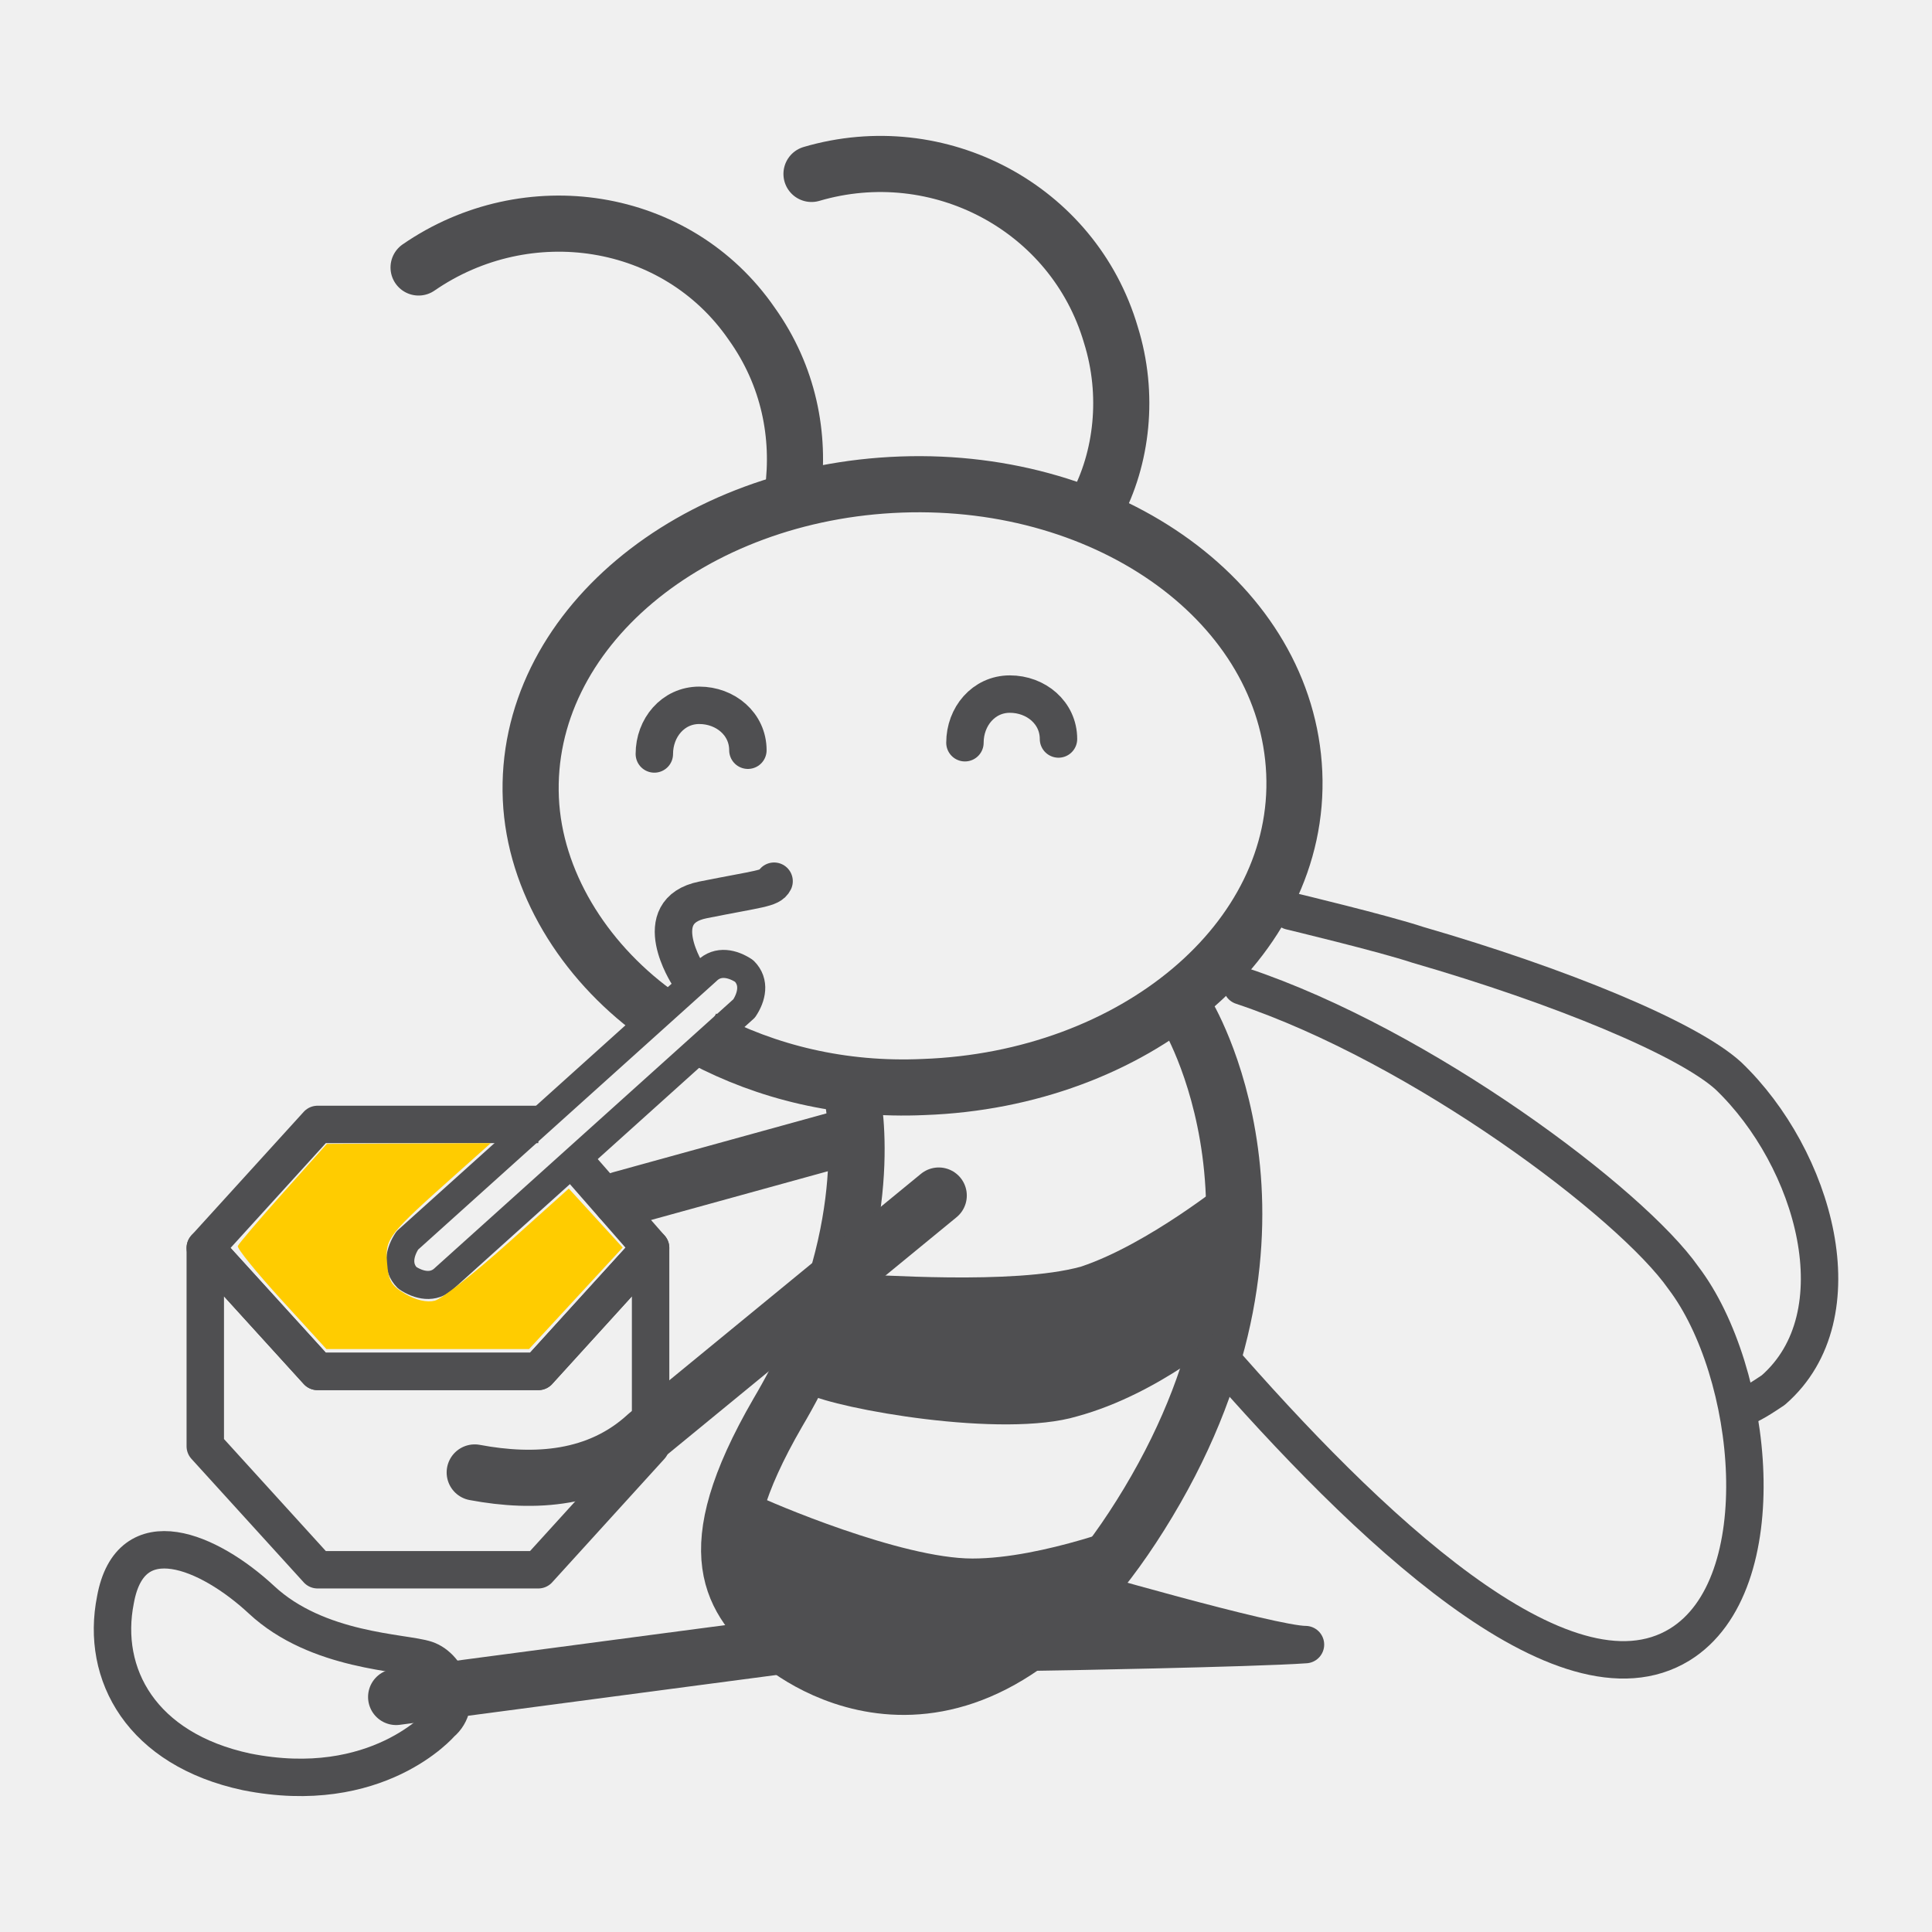
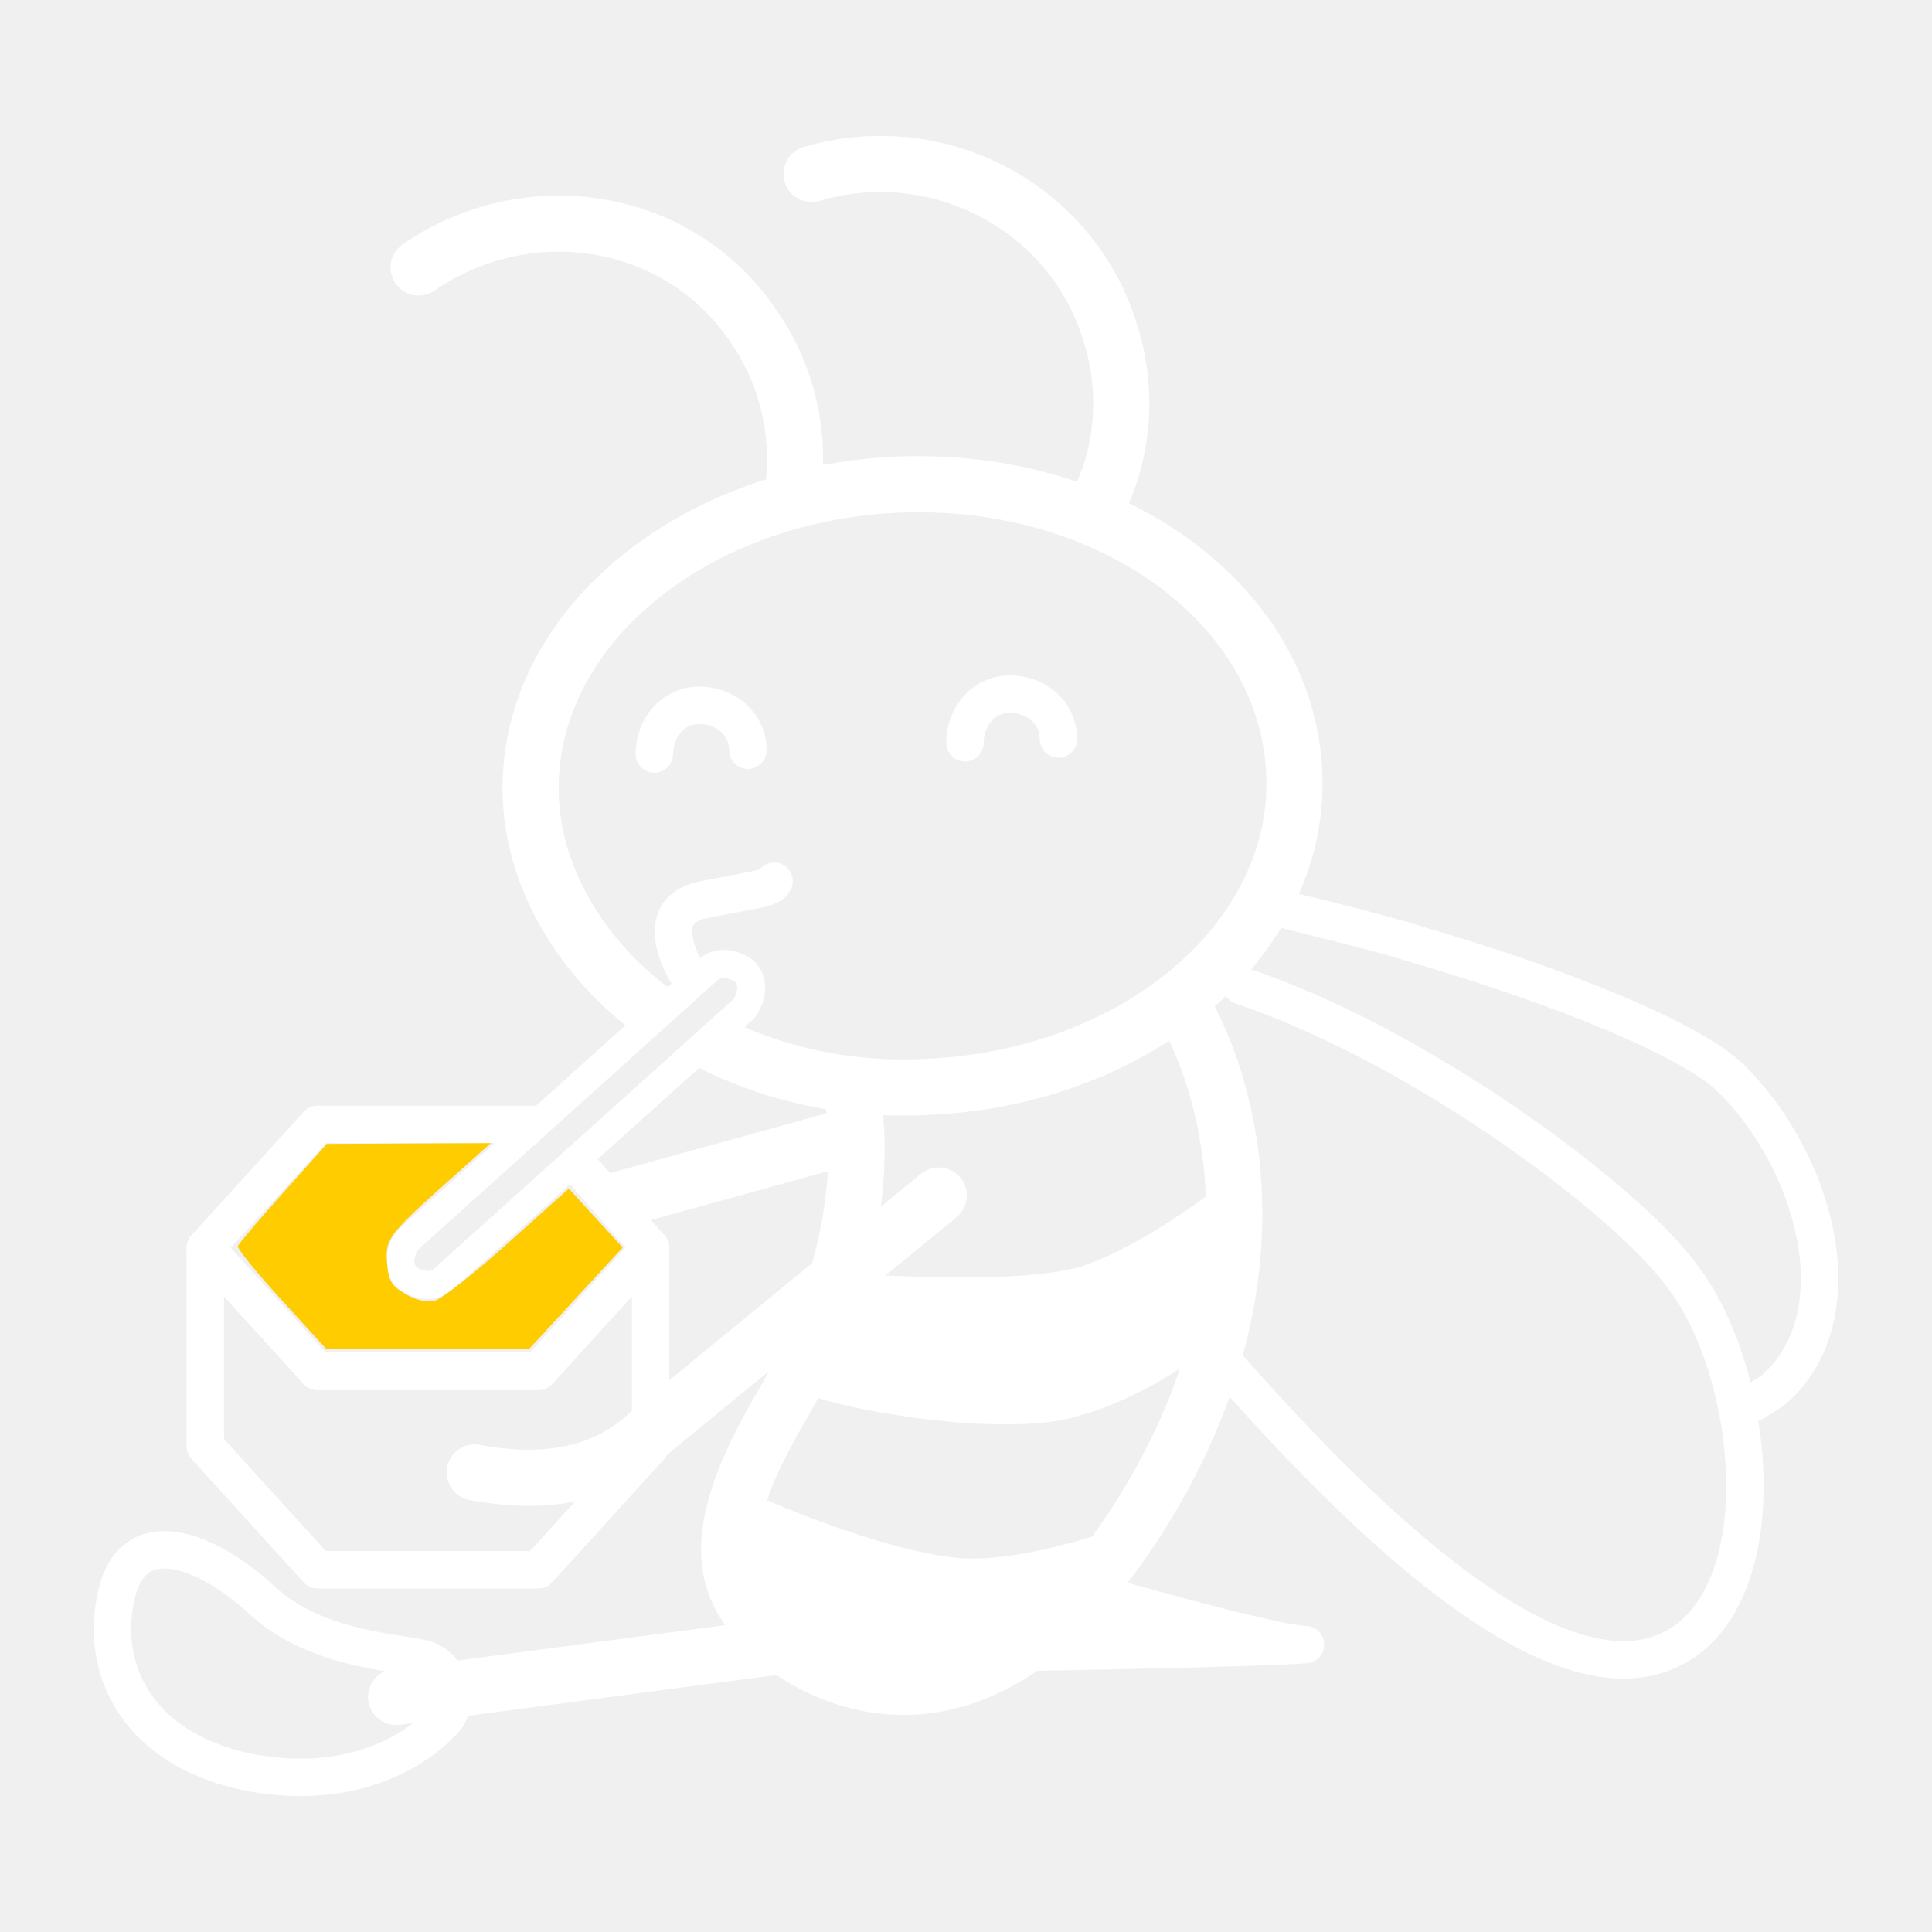
<svg xmlns="http://www.w3.org/2000/svg" version="1.0" id="Capa_1" x="0px" y="0px" viewBox="0 0 73.7 73.7" style="enable-background:new 0 0 73.7 73.7;" xml:space="preserve">
  <defs id="defs3225" />
  <style type="text/css" id="style3170">
	.st0{fill:#4F4F51;}
	.st1{fill:none;stroke:#4F4F51;stroke-width:1.5;stroke-linecap:round;stroke-linejoin:round;stroke-miterlimit:10;}
	.st2{fill:none;stroke:#4F4F51;stroke-width:2;stroke-linecap:round;stroke-linejoin:round;stroke-miterlimit:10;}
	.st3{fill:none;stroke:#4F4F51;stroke-width:2;stroke-miterlimit:10;}
	.st4{fill:none;stroke:#4F4F51;stroke-width:1.5;stroke-miterlimit:10;}
	.st5{fill:none;stroke:#4F4F51;stroke-linecap:round;stroke-linejoin:round;stroke-miterlimit:10;}
	.st6{fill:none;stroke:#4F4F51;stroke-width:0.75;stroke-linecap:round;stroke-linejoin:round;stroke-miterlimit:10;}
	.st7{fill:none;stroke:#4F4F51;stroke-width:3;stroke-linecap:round;stroke-linejoin:round;stroke-miterlimit:10;}
	.st8{fill:none;stroke:#4F4F51;stroke-width:2.2;stroke-linecap:round;stroke-linejoin:round;stroke-miterlimit:10;}
	.st9{fill:none;stroke:#4F4F51;stroke-width:1.5;stroke-linejoin:round;stroke-miterlimit:10;}
	.st10{fill:#4F4F51;stroke:#4F4F51;stroke-linecap:round;stroke-linejoin:round;stroke-miterlimit:10;}
	.st11{fill:none;stroke:#4F4F51;stroke-linejoin:round;stroke-miterlimit:10;}
	.st12{fill:none;stroke:#4F4F51;stroke-width:0.75;stroke-linejoin:round;stroke-miterlimit:10;}
	.st13{fill:none;stroke:#4F4F51;stroke-width:0.25;stroke-linejoin:round;stroke-miterlimit:10;}
	.st14{fill:none;stroke:#4F4F51;stroke-miterlimit:10;}
</style>
  <g id="g3279" transform="matrix(1.427521,0,0,1.427521,-15.72336,-14.06429)">
    <g id="g3218">
      <g id="g3214">
-         <path class="st9" d="M 28.5,36.9 C 26.6,35.5 25.3,33.4 25.2,31.2 25,26.7 29.5,23 35.1,22.8 40.7,22.6 45.4,26 45.6,30.5 45.8,35 41.3,38.7 35.7,38.9 33.5,39 31.5,38.5 29.8,37.6" id="path3178" style="fill:none;stroke:#4f4f51;stroke-width:1.5;stroke-linejoin:round;stroke-miterlimit:10" />
-         <path class="st1" d="m 22.2,17 c 2.9,-2 6.9,-1.4 8.9,1.5 1,1.4 1.3,3 1.1,4.5" id="path3180" style="fill:none;stroke:#4f4f51;stroke-width:1.5;stroke-linecap:round;stroke-linejoin:round;stroke-miterlimit:10" />
-         <path class="st1" d="m 32.7,14.5 c 3.4,-1 7,0.9 8,4.3 0.5,1.6 0.3,3.3 -0.4,4.6" id="path3182" style="fill:none;stroke:#4f4f51;stroke-width:1.5;stroke-linecap:round;stroke-linejoin:round;stroke-miterlimit:10" />
-         <path class="st5" d="m 28.5,30 c 0,-0.7 0.5,-1.3 1.2,-1.3 0.7,0 1.3,0.5 1.3,1.2" id="path3184" style="fill:none;stroke:#4f4f51;stroke-linecap:round;stroke-linejoin:round;stroke-miterlimit:10" />
-         <path class="st5" d="m 36.8,29.7 c 0,-0.7 0.5,-1.3 1.2,-1.3 0.7,0 1.3,0.5 1.3,1.2" id="path3186" style="fill:none;stroke:#4f4f51;stroke-linecap:round;stroke-linejoin:round;stroke-miterlimit:10" />
-         <path class="st1" d="m 42.7,36.9 c 0,0 3.5,5.6 -1,13.1 -4.5,7.5 -9.1,4.4 -9.9,3.7 -1.2,-1.1 -2.2,-2.3 0,-6.1 2.6,-4.4 2.1,-7.8 2,-8.4" id="path3188" style="fill:none;stroke:#4f4f51;stroke-width:1.5;stroke-linecap:round;stroke-linejoin:round;stroke-miterlimit:10" />
-         <path class="st0" d="m 43.8,41.4 c 0,0 -2.1,1.7 -3.9,2.3 -1.8,0.5 -5.6,0.2 -6.1,0.2 -0.1,0.3 -1.2,2.9 -1.2,3.2 0.8,0.4 5.2,1.2 7.2,0.6 2.2,-0.6 4,-2.2 4,-2.2 z" id="path3190" style="fill:#4f4f51" />
-         <path class="st0" d="m 41.4,50.5 c 0,0 -2.5,1 -4.4,1 -1.9,0 -5.4,-1.5 -5.8,-1.7 -1.6,3.1 2.4,5.3 4.5,5.4 2.3,0 5.7,-4.7 5.7,-4.7 z" id="path3192" style="fill:#4f4f51" />
-         <path class="st1" d="m 23.7,49.2 c 1.6,0.3 3.3,0.2 4.6,-1 l 7.8,-6.4" id="path3194" style="fill:none;stroke:#4f4f51;stroke-width:1.5;stroke-linecap:round;stroke-linejoin:round;stroke-miterlimit:10" />
-         <path class="st1" d="m 21.6,55.2 c 3,-0.4 12.1,-1.6 12.1,-1.6" id="path3196" style="fill:none;stroke:#4f4f51;stroke-width:1.5;stroke-linecap:round;stroke-linejoin:round;stroke-miterlimit:10" />
-         <path class="st5" d="m 22.8,55.9 c 0,0 -1.7,2 -5.2,1.3 -2.8,-0.6 -3.9,-2.6 -3.5,-4.6 0.4,-2.2 2.5,-1.3 3.9,0 1.5,1.4 3.8,1.4 4.4,1.6 0.6,0.2 1,1.2 0.4,1.7 z" id="path3198" style="fill:none;stroke:#4f4f51;stroke-linecap:round;stroke-linejoin:round;stroke-miterlimit:10" />
-         <path class="st10" d="m 39.5,52.2 c 0,0 5.5,1.6 6.4,1.6 -1.4,0.1 -7,0.2 -7.2,0.2 0.3,-0.8 0.8,-1.8 0.8,-1.8 z" id="path3200" style="fill:#4f4f51;stroke:#4f4f51;stroke-linecap:round;stroke-linejoin:round;stroke-miterlimit:10" />
-         <polyline class="st11" points="26.3,40.8 28.4,43.2 25.4,46.5 19.5,46.5 16.5,43.2 19.5,39.9 25.4,39.9    " id="polyline3202" style="fill:none;stroke:#4f4f51;stroke-linejoin:round;stroke-miterlimit:10" />
-         <polygon class="st5" points="28.4,48.5 25.4,51.8 19.5,51.8 16.5,48.5 16.5,43.2 19.5,46.5 25.4,46.5 28.4,43.2 " id="polygon3204" style="fill:none;stroke:#4f4f51;stroke-linecap:round;stroke-linejoin:round;stroke-miterlimit:10" />
-         <path class="st6" d="m 22.9,44 c -0.3,0.3 -0.7,0.2 -1,0 v 0 c -0.3,-0.3 -0.2,-0.7 0,-1 l 8,-7.2 c 0.3,-0.3 0.7,-0.2 1,0 v 0 c 0.3,0.3 0.2,0.7 0,1 z" id="path3206" style="fill:none;stroke:#4f4f51;stroke-width:0.75;stroke-linecap:round;stroke-linejoin:round;stroke-miterlimit:10" />
-         <path class="st5" d="m 43.5,46 c 4,4.6 9.3,9.7 12.4,7.8 2.6,-1.6 2,-7.3 0.1,-9.8 -1.4,-2 -7,-6.2 -11.8,-7.8" id="path3208" style="fill:none;stroke:#4f4f51;stroke-linecap:round;stroke-linejoin:round;stroke-miterlimit:10" />
-         <path class="st5" d="m 57.5,47.5 c 0.3,-0.1 0.6,-0.3 0.9,-0.5 2.3,-2 1.1,-6.2 -1.2,-8.4 -1.1,-1 -4.5,-2.4 -8.3,-3.5 -0.9,-0.3 -3.4,-0.9 -3.4,-0.9" id="path3210" style="fill:none;stroke:#4f4f51;stroke-linecap:round;stroke-linejoin:round;stroke-miterlimit:10" />
-         <line class="st1" x1="27.6" y1="41.9" x2="33.4" y2="40.3" id="line3212" style="fill:none;stroke:#4f4f51;stroke-width:1.5;stroke-linecap:round;stroke-linejoin:round;stroke-miterlimit:10" />
+         <path class="st9" d="M 28.5,36.9 C 26.6,35.5 25.3,33.4 25.2,31.2 25,26.7 29.5,23 35.1,22.8 40.7,22.6 45.4,26 45.6,30.5 45.8,35 41.3,38.7 35.7,38.9 33.5,39 31.5,38.5 29.8,37.6" id="path3178" style="fill:none;stroke:#ffffff;stroke-width:1.5;stroke-linejoin:round;stroke-miterlimit:10;stroke-opacity:1" />
+         <path class="st1" d="m 22.2,17 c 2.9,-2 6.9,-1.4 8.9,1.5 1,1.4 1.3,3 1.1,4.5" id="path3180" style="fill:none;stroke:#ffffff;stroke-width:1.5;stroke-linecap:round;stroke-linejoin:round;stroke-miterlimit:10;stroke-opacity:1" />
+         <path class="st1" d="m 32.7,14.5 c 3.4,-1 7,0.9 8,4.3 0.5,1.6 0.3,3.3 -0.4,4.6" id="path3182" style="fill:none;stroke:#ffffff;stroke-width:1.5;stroke-linecap:round;stroke-linejoin:round;stroke-miterlimit:10;stroke-opacity:1" />
+         <path class="st5" d="m 28.5,30 c 0,-0.7 0.5,-1.3 1.2,-1.3 0.7,0 1.3,0.5 1.3,1.2" id="path3184" style="fill:none;stroke:#ffffff;stroke-linecap:round;stroke-linejoin:round;stroke-miterlimit:10;stroke-opacity:1" />
+         <path class="st5" d="m 36.8,29.7 c 0,-0.7 0.5,-1.3 1.2,-1.3 0.7,0 1.3,0.5 1.3,1.2" id="path3186" style="fill:none;stroke:#ffffff;stroke-linecap:round;stroke-linejoin:round;stroke-miterlimit:10;stroke-opacity:1" />
+         <path class="st1" d="m 42.7,36.9 c 0,0 3.5,5.6 -1,13.1 -4.5,7.5 -9.1,4.4 -9.9,3.7 -1.2,-1.1 -2.2,-2.3 0,-6.1 2.6,-4.4 2.1,-7.8 2,-8.4" id="path3188" style="fill:none;stroke:#ffffff;stroke-width:1.5;stroke-linecap:round;stroke-linejoin:round;stroke-miterlimit:10;stroke-opacity:1" />
+         <path class="st0" d="m 43.8,41.4 c 0,0 -2.1,1.7 -3.9,2.3 -1.8,0.5 -5.6,0.2 -6.1,0.2 -0.1,0.3 -1.2,2.9 -1.2,3.2 0.8,0.4 5.2,1.2 7.2,0.6 2.2,-0.6 4,-2.2 4,-2.2 z" id="path3190" style="fill:#ffffff" />
+         <path class="st0" d="m 41.4,50.5 c 0,0 -2.5,1 -4.4,1 -1.9,0 -5.4,-1.5 -5.8,-1.7 -1.6,3.1 2.4,5.3 4.5,5.4 2.3,0 5.7,-4.7 5.7,-4.7 z" id="path3192" style="fill:#ffffff" />
+         <path class="st1" d="m 23.7,49.2 c 1.6,0.3 3.3,0.2 4.6,-1 l 7.8,-6.4" id="path3194" style="fill:none;stroke:#ffffff;stroke-width:1.5;stroke-linecap:round;stroke-linejoin:round;stroke-miterlimit:10;stroke-opacity:1" />
+         <path class="st1" d="m 21.6,55.2 c 3,-0.4 12.1,-1.6 12.1,-1.6" id="path3196" style="fill:none;stroke:#ffffff;stroke-width:1.5;stroke-linecap:round;stroke-linejoin:round;stroke-miterlimit:10;stroke-opacity:1" />
+         <path class="st5" d="m 22.8,55.9 c 0,0 -1.7,2 -5.2,1.3 -2.8,-0.6 -3.9,-2.6 -3.5,-4.6 0.4,-2.2 2.5,-1.3 3.9,0 1.5,1.4 3.8,1.4 4.4,1.6 0.6,0.2 1,1.2 0.4,1.7 z" id="path3198" style="fill:none;stroke:#ffffff;stroke-linecap:round;stroke-linejoin:round;stroke-miterlimit:10;stroke-opacity:1" />
+         <path class="st10" d="m 39.5,52.2 c 0,0 5.5,1.6 6.4,1.6 -1.4,0.1 -7,0.2 -7.2,0.2 0.3,-0.8 0.8,-1.8 0.8,-1.8 z" id="path3200" style="fill:#ffffff;stroke:#ffffff;stroke-linecap:round;stroke-linejoin:round;stroke-miterlimit:10;stroke-opacity:1" />
+         <polyline class="st11" points="26.3,40.8 28.4,43.2 25.4,46.5 19.5,46.5 16.5,43.2 19.5,39.9 25.4,39.9    " id="polyline3202" style="fill:none;stroke:#ffffff;stroke-linejoin:round;stroke-miterlimit:10;stroke-opacity:1" />
+         <polygon class="st5" points="28.4,48.5 25.4,51.8 19.5,51.8 16.5,48.5 16.5,43.2 19.5,46.5 25.4,46.5 28.4,43.2 " id="polygon3204" style="fill:none;stroke:#ffffff;stroke-linecap:round;stroke-linejoin:round;stroke-miterlimit:10;stroke-opacity:1" />
+         <path class="st6" d="m 22.9,44 c -0.3,0.3 -0.7,0.2 -1,0 v 0 c -0.3,-0.3 -0.2,-0.7 0,-1 l 8,-7.2 c 0.3,-0.3 0.7,-0.2 1,0 v 0 c 0.3,0.3 0.2,0.7 0,1 z" id="path3206" style="fill:none;stroke:#ffffff;stroke-width:0.75;stroke-linecap:round;stroke-linejoin:round;stroke-miterlimit:10;stroke-opacity:1" />
+         <path class="st5" d="m 43.5,46 c 4,4.6 9.3,9.7 12.4,7.8 2.6,-1.6 2,-7.3 0.1,-9.8 -1.4,-2 -7,-6.2 -11.8,-7.8" id="path3208" style="fill:none;stroke:#ffffff;stroke-linecap:round;stroke-linejoin:round;stroke-miterlimit:10;stroke-opacity:1" />
+         <path class="st5" d="m 57.5,47.5 c 0.3,-0.1 0.6,-0.3 0.9,-0.5 2.3,-2 1.1,-6.2 -1.2,-8.4 -1.1,-1 -4.5,-2.4 -8.3,-3.5 -0.9,-0.3 -3.4,-0.9 -3.4,-0.9" id="path3210" style="fill:none;stroke:#ffffff;stroke-linecap:round;stroke-linejoin:round;stroke-miterlimit:10;stroke-opacity:1" />
+         <line class="st1" x1="27.6" y1="41.9" x2="33.4" y2="40.3" id="line3212" style="fill:none;stroke:#ffffff;stroke-width:1.5;stroke-linecap:round;stroke-linejoin:round;stroke-miterlimit:10;stroke-opacity:1" />
      </g>
-       <path class="st5" d="m 29.4,35.9 c 0,0 -1.1,-1.7 0.4,-2 1.5,-0.3 1.8,-0.3 1.9,-0.5" id="path3216" style="fill:none;stroke:#4f4f51;stroke-linecap:round;stroke-linejoin:round;stroke-miterlimit:10" />
+       <path class="st5" d="m 29.4,35.9 c 0,0 -1.1,-1.7 0.4,-2 1.5,-0.3 1.8,-0.3 1.9,-0.5" id="path3216" style="fill:none;stroke:#ffffff;stroke-linecap:round;stroke-linejoin:round;stroke-miterlimit:10;stroke-opacity:1" />
    </g>
    <path id="path3255" d="m 18.532,44.583 c -0.663,-0.726 -1.186,-1.37 -1.163,-1.433 0.023,-0.062 0.568,-0.702 1.211,-1.422 l 1.169,-1.308 2.19,-0.01 2.19,-0.01 -0.883,0.788 c -1.876,1.673 -1.936,1.749 -1.889,2.396 0.036,0.496 0.112,0.626 0.492,0.848 0.283,0.165 0.574,0.231 0.784,0.178 0.184,-0.046 1.065,-0.739 1.958,-1.54 l 1.623,-1.456 0.72,0.788 0.72,0.788 -1.251,1.356 -1.251,1.356 h -2.708 -2.708 z" style="opacity:1;fill:#ffcc00;fill-opacity:1;stroke:none;stroke-width:0.22;stroke-linejoin:bevel;stroke-miterlimit:4;stroke-dasharray:none;stroke-opacity:1;paint-order:stroke markers fill" />
  </g>
</svg>
